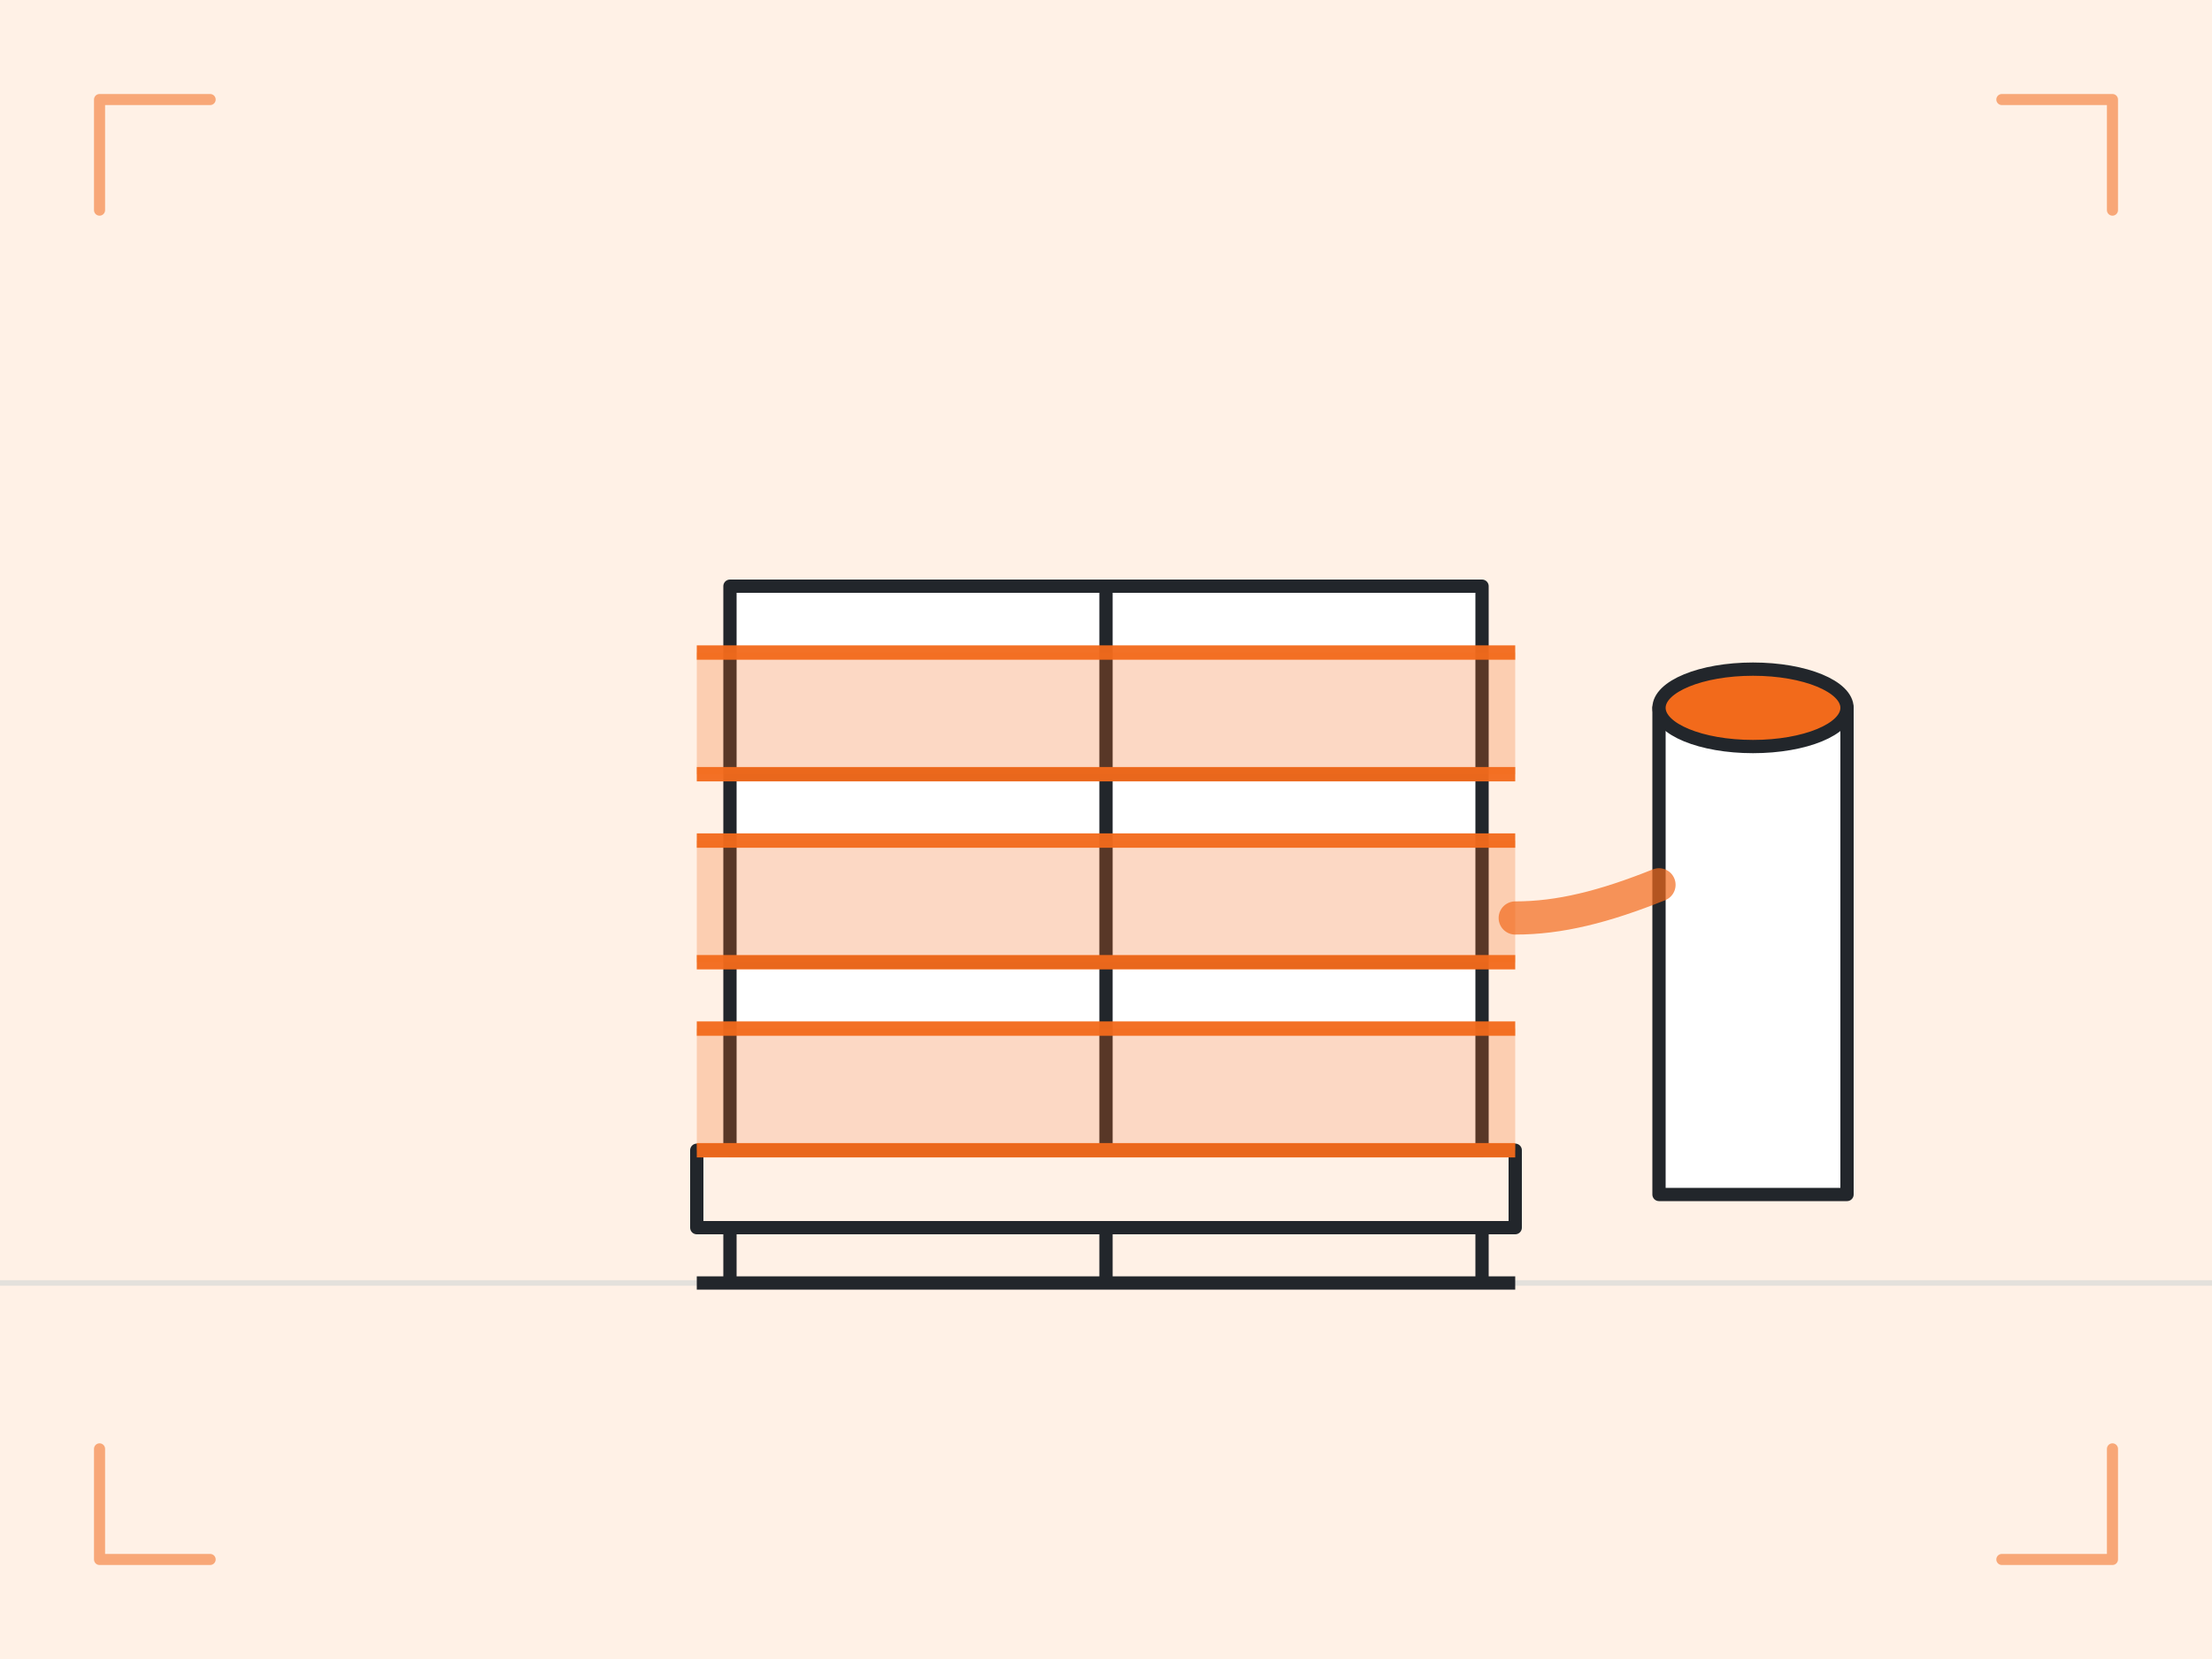
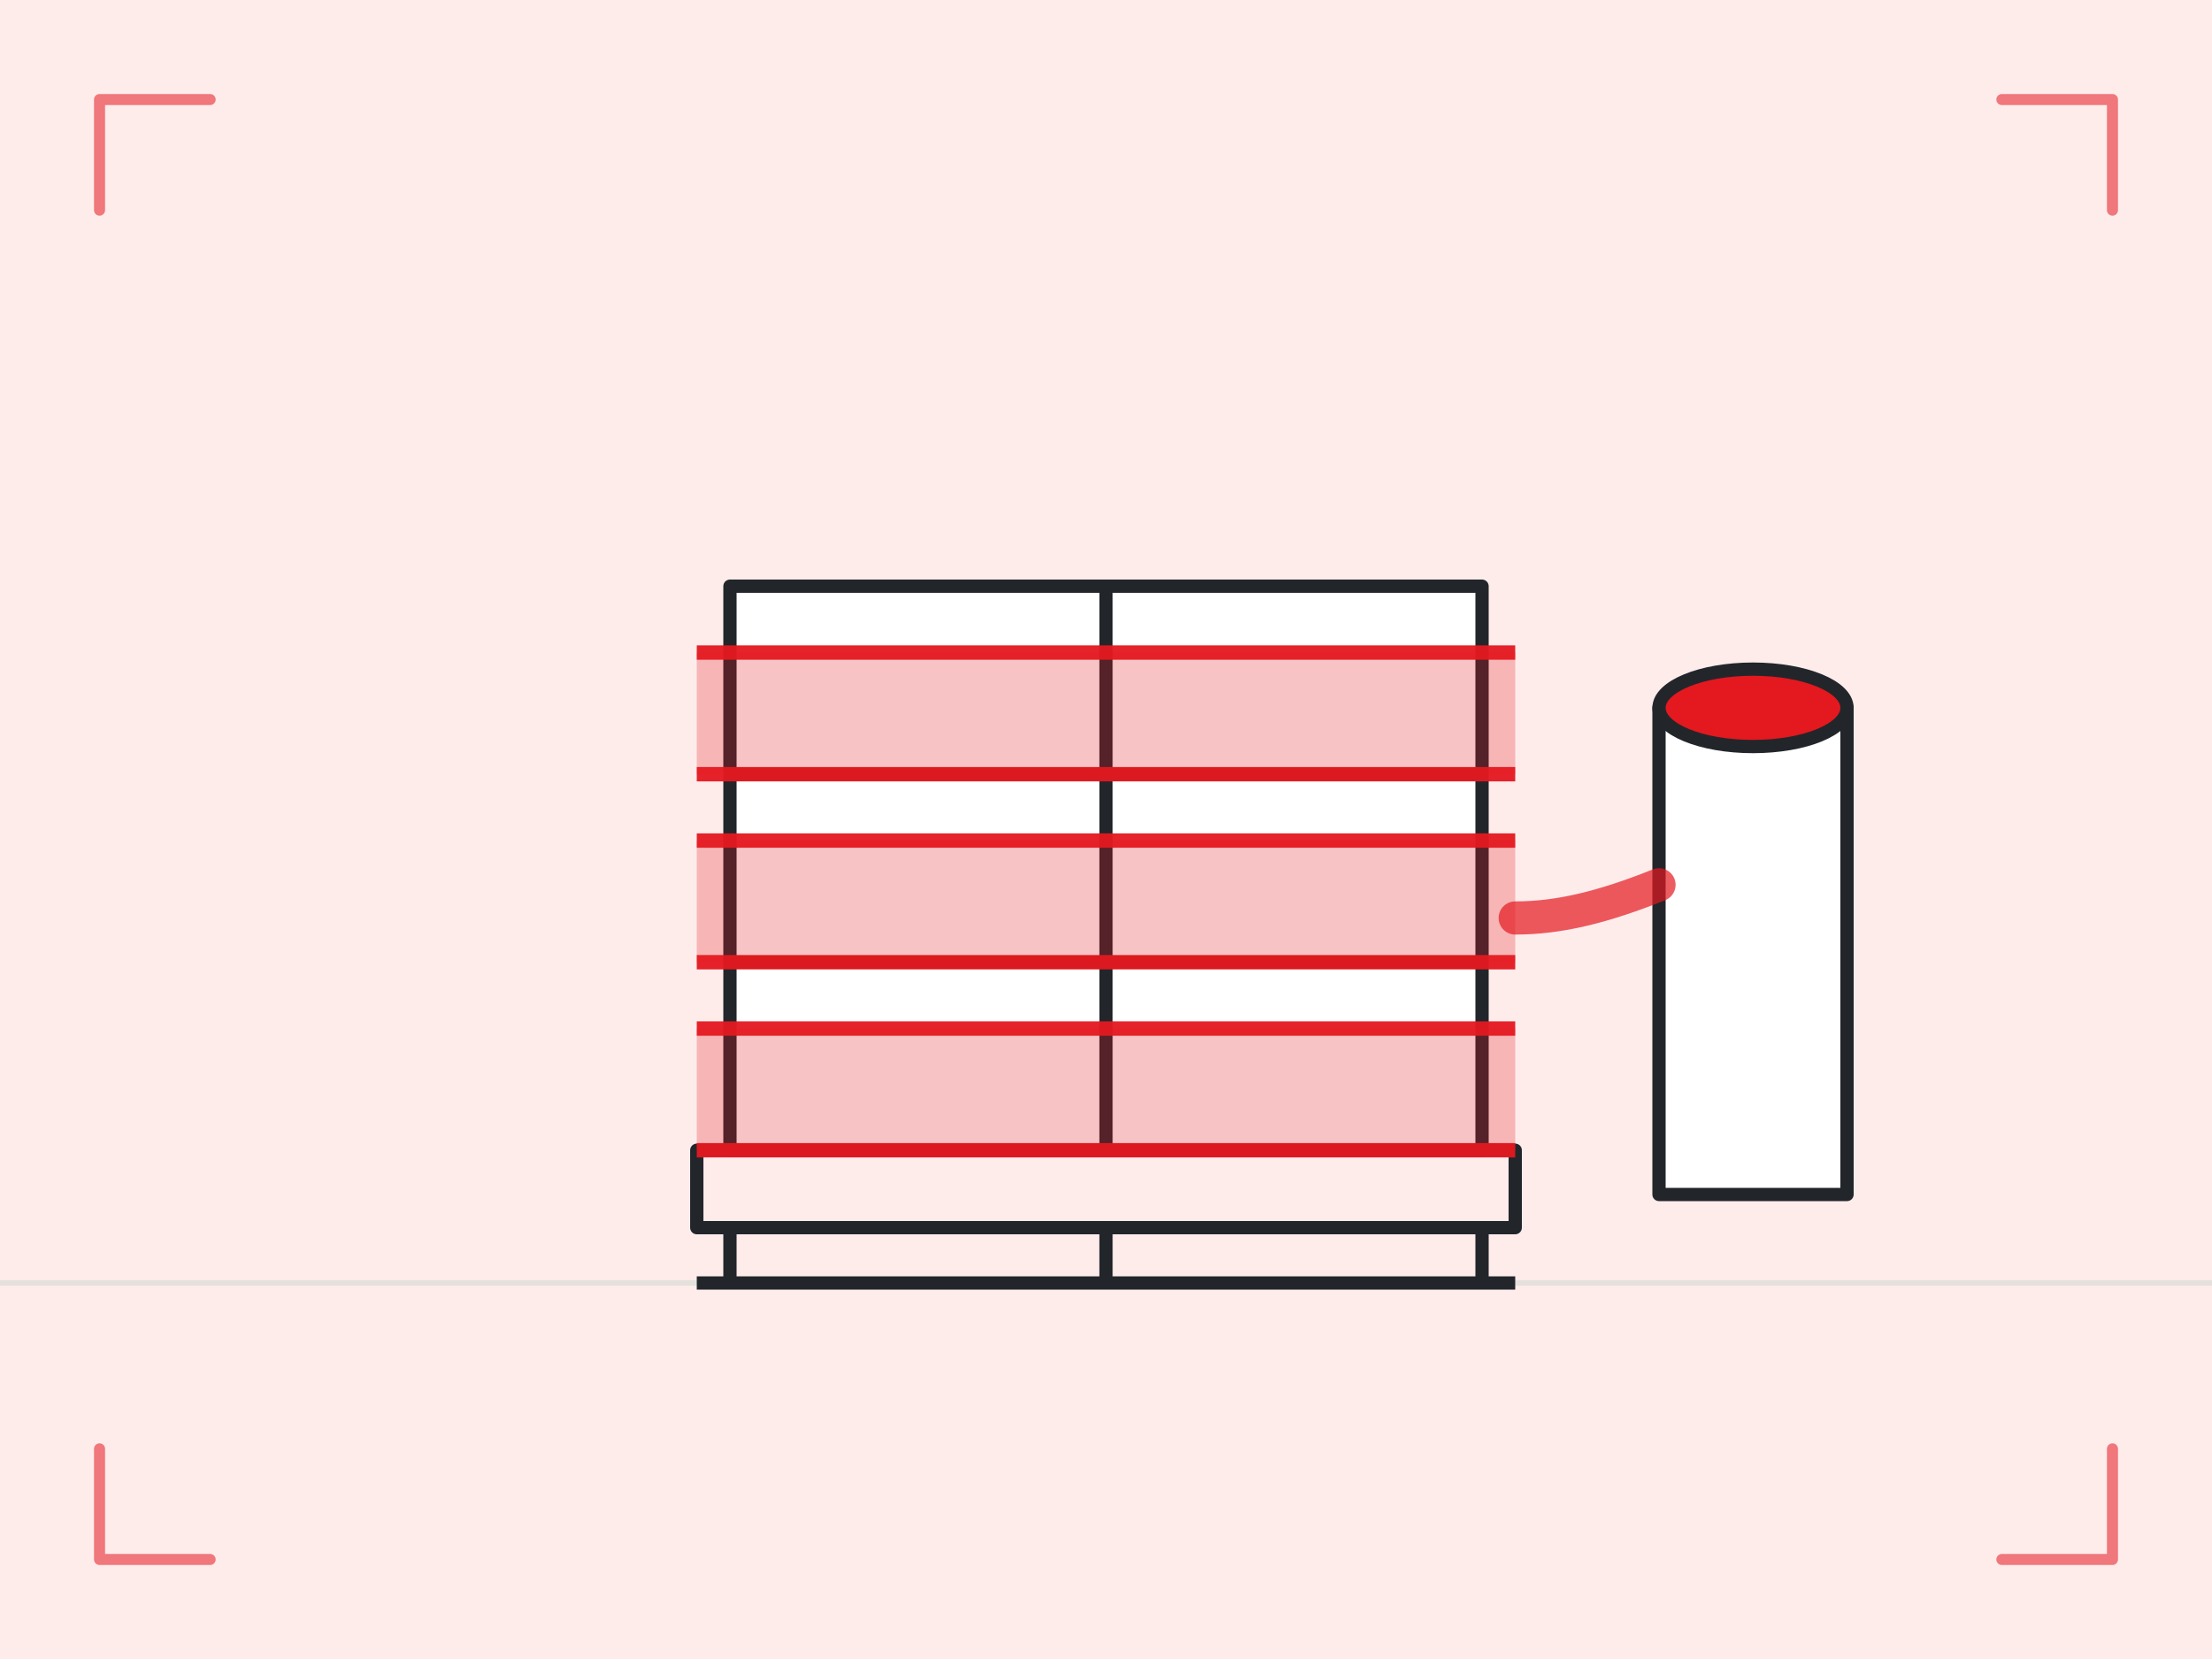
<svg xmlns="http://www.w3.org/2000/svg" viewBox="0 0 400 300" width="400" height="300" role="img">
-   <rect width="400" height="300" fill="#FFF1E6" />
+   <rect width="400" height="300" fill="#FEECEB" />
  <g stroke="#E4E1DC" stroke-width="1">
    <path d="M0 232h400" />
  </g>
-   <g stroke="#F26A1B" stroke-width="2" stroke-linecap="round" opacity=".55">
+   <g stroke="#E4181F" stroke-width="2" stroke-linecap="round" opacity=".55">
    <path d="M18 18h20M18 18v20" />
    <path d="M382 18h-20M382 18v20" />
    <path d="M18 282h20M18 282v-20" />
    <path d="M382 282h-20M382 282v-20" />
  </g>
  <g stroke="#22262B" stroke-width="2.4" fill="none" stroke-linejoin="round">
    <path d="M126 208h148v14h-148z" />
    <path d="M132 222v10M200 222v10M268 222v10" />
    <path d="M126 232h148" />
  </g>
  <g fill="#FFFFFF" stroke="#22262B" stroke-width="2.4" stroke-linejoin="round">
    <path d="M132 106h136v102H132z" />
    <path d="M132 140h136M132 174h136M200 106v102" />
  </g>
-   <g fill="#F26A1B" opacity=".26">
+   <g fill="#E4181F" opacity=".26">
    <path d="M126 118h148v22H126zM126 152h148v22H126zM126 186h148v22H126z" />
  </g>
-   <g fill="none" stroke="#F26A1B" stroke-width="2.6" opacity=".95">
+   <g fill="none" stroke="#E4181F" stroke-width="2.6" opacity=".95">
    <path d="M126 118h148M126 140h148M126 152h148M126 174h148M126 186h148M126 208h148" />
  </g>
  <g stroke="#22262B" stroke-width="2.4" fill="#FFFFFF" stroke-linejoin="round">
    <path d="M300 128h34v88h-34z" />
-     <ellipse cx="317" cy="128" rx="17" ry="7" fill="#F26A1B" />
+     <ellipse cx="317" cy="128" rx="17" ry="7" fill="#E4181F" />
  </g>
-   <path d="M300 160c-10 4-18 6-26 6" fill="none" stroke="#F26A1B" stroke-width="6" stroke-linecap="round" opacity=".7" />
+   <path d="M300 160c-10 4-18 6-26 6" fill="none" stroke="#E4181F" stroke-width="6" stroke-linecap="round" opacity=".7" />
</svg>
